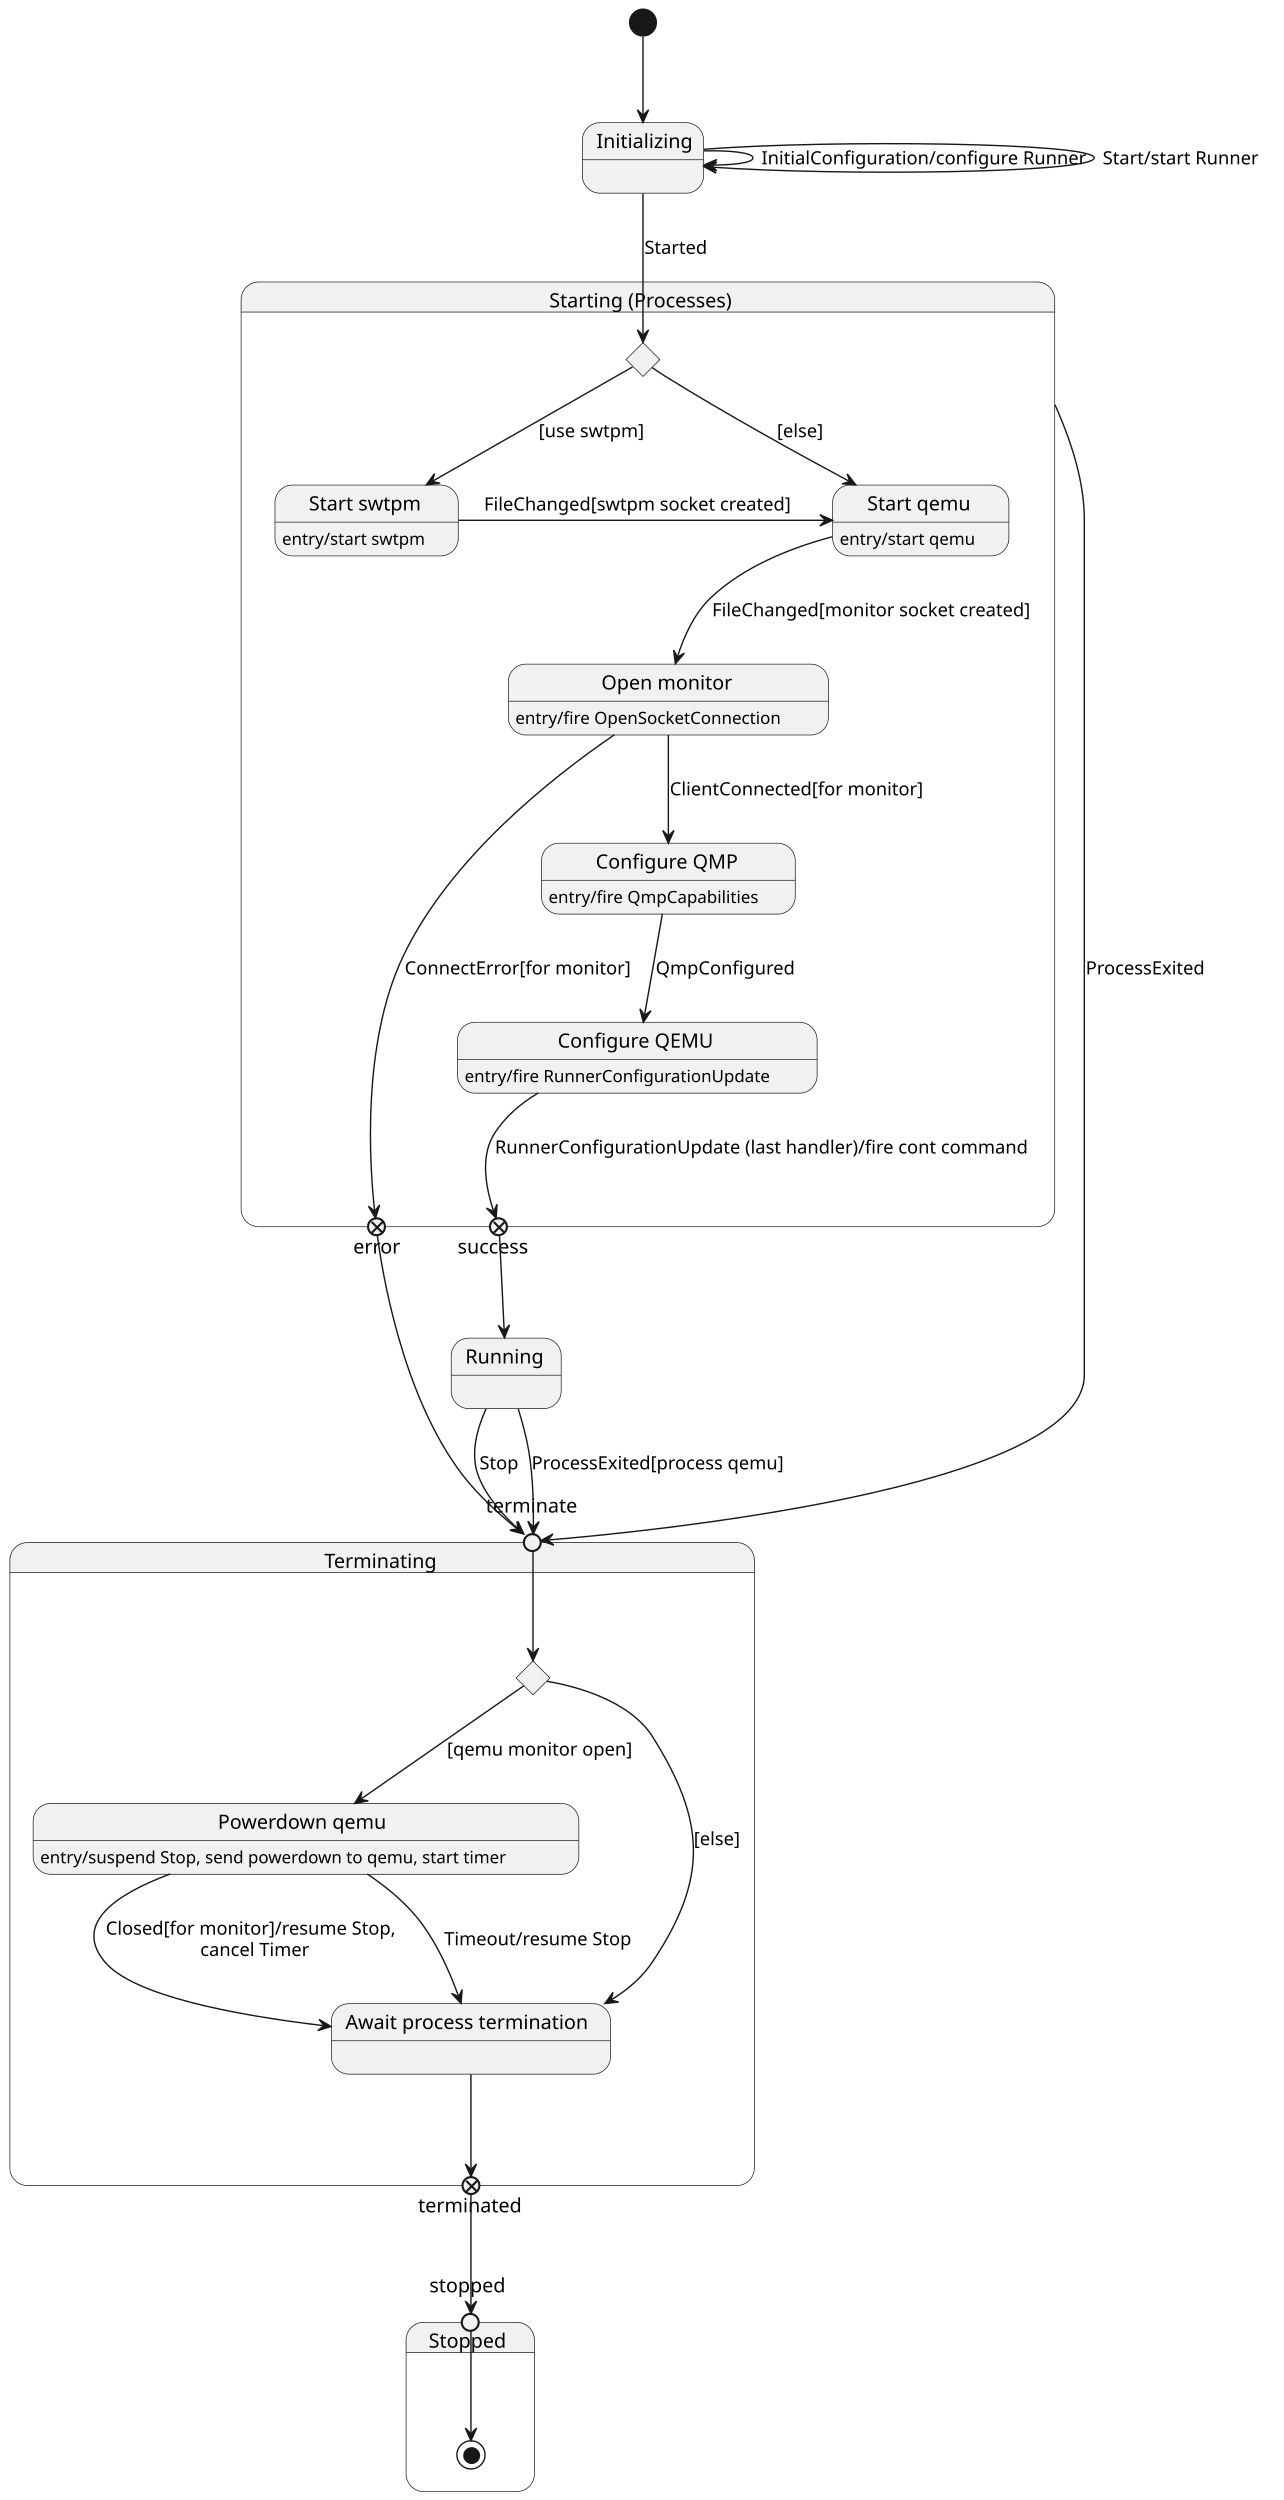
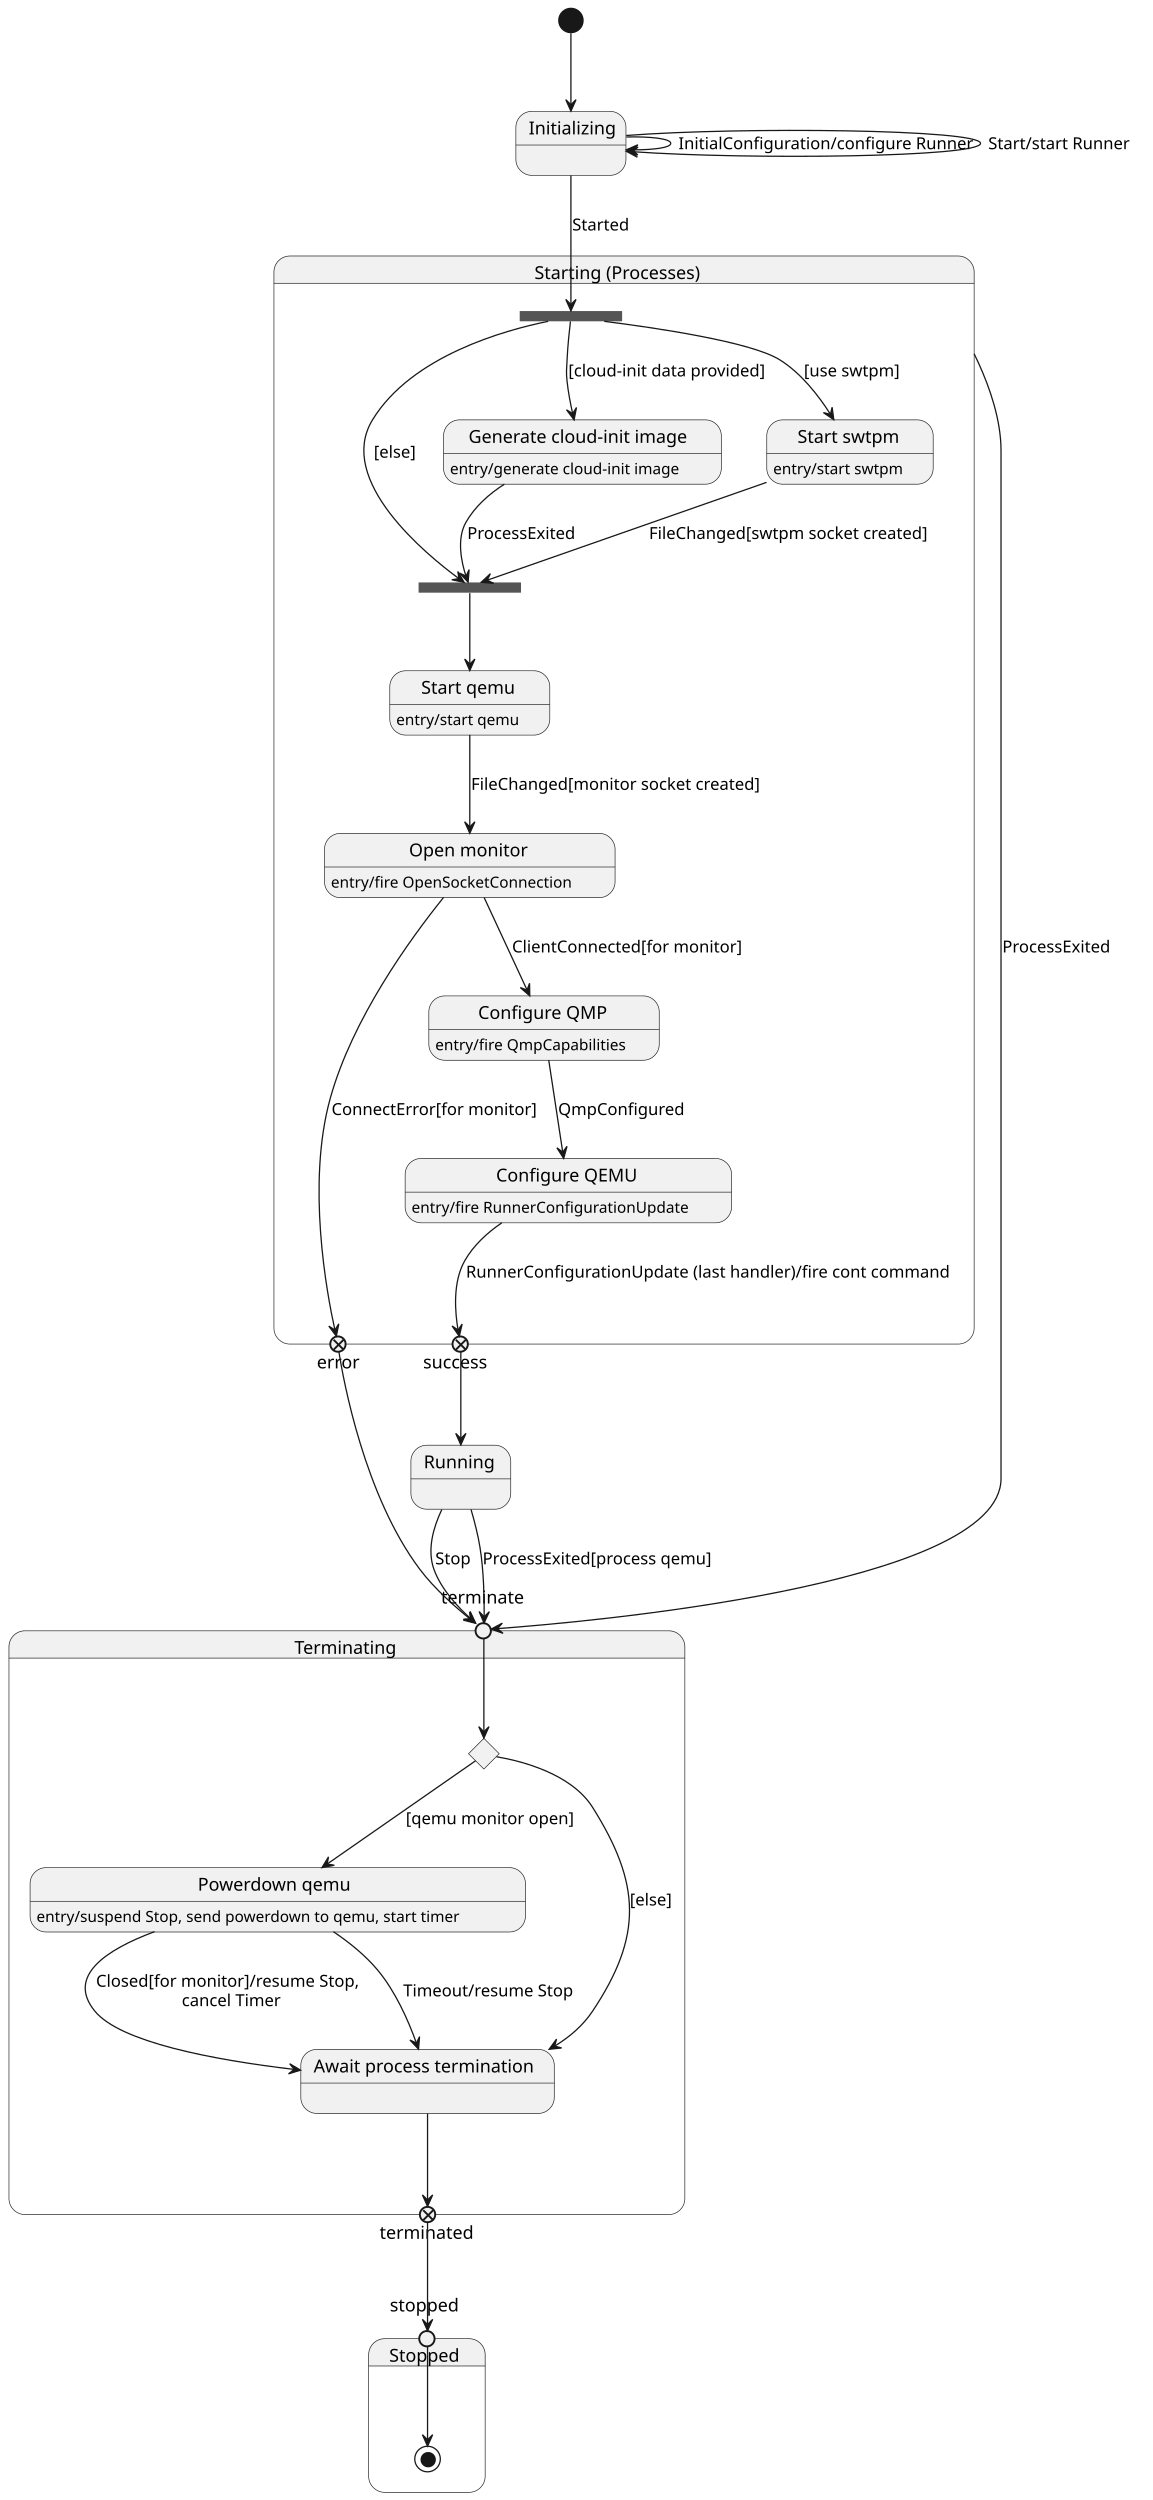
- <svg xmlns="http://www.w3.org/2000/svg" contentStyleType="text/css" height="1773px" preserveAspectRatio="none" style="width:910px;height:1773px;background:#FFFFFF;" version="1.1" viewBox="0 0 910 1773" width="910px" zoomAndPan="magnify">
+ <svg xmlns="http://www.w3.org/2000/svg" contentStyleType="text/css" height="1953px" preserveAspectRatio="none" style="width:900px;height:1953px;background:#FFFFFF;" version="1.1" viewBox="0 0 900 1953" width="900px" zoomAndPan="magnify">
  <defs />
  <g>
    <g id="cluster_StartingProcess">
-       <path d="M183.5,200 L735.5,200 A12.5,12.5 0 0 1 748,212.5 L748,221.297 L171,221.297 L171,212.5 A12.5,12.5 0 0 1 183.5,200 " fill="#F1F1F1" style="stroke:#F1F1F1;stroke-width:1.0;" />
-       <rect fill="none" height="670" rx="12.5" ry="12.5" style="stroke:#181818;stroke-width:0.5;" width="577" x="171" y="200" />
-       <line style="stroke:#181818;stroke-width:0.5;" x1="171" x2="748" y1="221.297" y2="221.297" />
-       <text fill="#000000" font-family="sans-serif" font-size="14" lengthAdjust="spacing" textLength="140" x="389.5" y="217.995">Starting (Processes)</text>
+       <path d="M226.5,200 L748.5,200 A12.5,12.5 0 0 1 761,212.5 L761,221.297 L214,221.297 L214,212.5 A12.5,12.5 0 0 1 226.5,200 " fill="#F1F1F1" style="stroke:#F1F1F1;stroke-width:1.0;" />
+       <rect fill="none" height="850" rx="12.5" ry="12.5" style="stroke:#181818;stroke-width:0.5;" width="547" x="214" y="200" />
+       <line style="stroke:#181818;stroke-width:0.5;" x1="214" x2="761" y1="221.297" y2="221.297" />
+       <text fill="#000000" font-family="sans-serif" font-size="14" lengthAdjust="spacing" textLength="140" x="417.5" y="217.995">Starting (Processes)</text>
    </g>
    <g id="cluster_Terminating">
-       <path d="M19.5,1094 L522.5,1094 A12.5,12.5 0 0 1 535,1106.5 L535,1115.297 L7,1115.297 L7,1106.5 A12.5,12.5 0 0 1 19.5,1094 " fill="#F1F1F1" style="stroke:#F1F1F1;stroke-width:1.0;" />
-       <rect fill="none" height="456" rx="12.5" ry="12.5" style="stroke:#181818;stroke-width:0.5;" width="528" x="7" y="1094" />
-       <line style="stroke:#181818;stroke-width:0.5;" x1="7" x2="535" y1="1115.297" y2="1115.297" />
-       <text fill="#000000" font-family="sans-serif" font-size="14" lengthAdjust="spacing" textLength="82" x="230" y="1111.995">Terminating</text>
+       <path d="M19.5,1274 L522.5,1274 A12.5,12.5 0 0 1 535,1286.5 L535,1295.297 L7,1295.297 L7,1286.5 A12.5,12.5 0 0 1 19.5,1274 " fill="#F1F1F1" style="stroke:#F1F1F1;stroke-width:1.0;" />
+       <rect fill="none" height="456" rx="12.5" ry="12.5" style="stroke:#181818;stroke-width:0.5;" width="528" x="7" y="1274" />
+       <line style="stroke:#181818;stroke-width:0.5;" x1="7" x2="535" y1="1295.297" y2="1295.297" />
+       <text fill="#000000" font-family="sans-serif" font-size="14" lengthAdjust="spacing" textLength="82" x="230" y="1291.995">Terminating</text>
    </g>
    <g id="cluster_Stopped">
-       <path d="M300.5,1647 L366.5,1647 A12.5,12.5 0 0 1 379,1659.5 L379,1668.297 L288,1668.297 L288,1659.5 A12.5,12.5 0 0 1 300.5,1647 " fill="#F1F1F1" style="stroke:#F1F1F1;stroke-width:1.0;" />
-       <rect fill="none" height="120" rx="12.5" ry="12.5" style="stroke:#181818;stroke-width:0.5;" width="91" x="288" y="1647" />
-       <line style="stroke:#181818;stroke-width:0.5;" x1="288" x2="379" y1="1668.297" y2="1668.297" />
-       <text fill="#000000" font-family="sans-serif" font-size="14" lengthAdjust="spacing" textLength="59" x="304" y="1664.995">Stopped</text>
-     </g>
-     <g id="elem_which">
-       <polygon fill="#F1F1F1" points="456,243,468,255,456,267,444,255,456,243" style="stroke:#181818;stroke-width:0.5;" />
+       <path d="M300.5,1827 L366.5,1827 A12.5,12.5 0 0 1 379,1839.5 L379,1848.297 L288,1848.297 L288,1839.5 A12.5,12.5 0 0 1 300.5,1827 " fill="#F1F1F1" style="stroke:#F1F1F1;stroke-width:1.0;" />
+       <rect fill="none" height="120" rx="12.5" ry="12.5" style="stroke:#181818;stroke-width:0.5;" width="91" x="288" y="1827" />
+       <line style="stroke:#181818;stroke-width:0.5;" x1="288" x2="379" y1="1848.297" y2="1848.297" />
+       <text fill="#000000" font-family="sans-serif" font-size="14" lengthAdjust="spacing" textLength="59" x="304" y="1844.995">Stopped</text>
+     </g>
+     <g id="StartingProcess.qemu">
+       <rect fill="#F1F1F1" height="50.266" rx="12.5" ry="12.5" style="stroke:#181818;stroke-width:0.5;" width="125" x="304.5" y="524" />
+       <line style="stroke:#181818;stroke-width:0.5;" x1="304.5" x2="429.5" y1="550.297" y2="550.297" />
+       <text fill="#000000" font-family="sans-serif" font-size="14" lengthAdjust="spacing" textLength="76" x="329" y="541.995">Start qemu</text>
+       <text fill="#000000" font-family="sans-serif" font-size="12" lengthAdjust="spacing" textLength="105" x="309.5" y="566.436">entry/start qemu</text>
+     </g>
+     <g id="StartingProcess.monitor">
+       <rect fill="#F1F1F1" height="50.266" rx="12.5" ry="12.5" style="stroke:#181818;stroke-width:0.5;" width="227" x="253.5" y="651" />
+       <line style="stroke:#181818;stroke-width:0.5;" x1="253.5" x2="480.5" y1="677.297" y2="677.297" />
+       <text fill="#000000" font-family="sans-serif" font-size="14" lengthAdjust="spacing" textLength="95" x="319.5" y="668.995">Open monitor</text>
+       <text fill="#000000" font-family="sans-serif" font-size="12" lengthAdjust="spacing" textLength="207" x="258.5" y="693.436">entry/fire OpenSocketConnection</text>
+     </g>
+     <g id="StartingProcess.waitForConfigured">
+       <rect fill="#F1F1F1" height="50.266" rx="12.5" ry="12.5" style="stroke:#181818;stroke-width:0.5;" width="180" x="335" y="778" />
+       <line style="stroke:#181818;stroke-width:0.5;" x1="335" x2="515" y1="804.297" y2="804.297" />
+       <text fill="#000000" font-family="sans-serif" font-size="14" lengthAdjust="spacing" textLength="103" x="373.5" y="795.995">Configure QMP</text>
+       <text fill="#000000" font-family="sans-serif" font-size="12" lengthAdjust="spacing" textLength="160" x="340" y="820.436">entry/fire QmpCapabilities</text>
+     </g>
+     <g id="StartingProcess.configure">
+       <rect fill="#F1F1F1" height="50.266" rx="12.5" ry="12.5" style="stroke:#181818;stroke-width:0.5;" width="255" x="316.5" y="905" />
+       <line style="stroke:#181818;stroke-width:0.5;" x1="316.5" x2="571.5" y1="931.297" y2="931.297" />
+       <text fill="#000000" font-family="sans-serif" font-size="14" lengthAdjust="spacing" textLength="113" x="387.5" y="922.995">Configure QEMU</text>
+       <text fill="#000000" font-family="sans-serif" font-size="12" lengthAdjust="spacing" textLength="235" x="321.5" y="947.436">entry/fire RunnerConfigurationUpdate</text>
+     </g>
+     <text fill="#000000" font-family="sans-serif" font-size="14" lengthAdjust="spacing" textLength="58" x="330.5" y="1068.995">success</text>
+     <ellipse cx="359.5" cy="1050" fill="#F1F1F1" rx="6" ry="6" style="stroke:#181818;stroke-width:1.5;" />
+     <line style="stroke:#181818;stroke-width:1.5;" x1="363.889" x2="356.111" y1="1054.389" y2="1046.611" />
+     <line style="stroke:#181818;stroke-width:1.5;" x1="363.889" x2="356.111" y1="1046.611" y2="1054.389" />
+     <text fill="#000000" font-family="sans-serif" font-size="14" lengthAdjust="spacing" textLength="33" x="247.5" y="1068.995">error</text>
+     <ellipse cx="264" cy="1050" fill="#F1F1F1" rx="6" ry="6" style="stroke:#181818;stroke-width:1.5;" />
+     <line style="stroke:#181818;stroke-width:1.5;" x1="268.389" x2="260.611" y1="1054.389" y2="1046.611" />
+     <line style="stroke:#181818;stroke-width:1.5;" x1="268.389" x2="260.611" y1="1046.611" y2="1054.389" />
+     <rect fill="#555555" height="8" style="stroke:none;stroke-width:1.0;" width="80" x="406" y="243" />
+     <rect fill="#555555" height="8" style="stroke:none;stroke-width:1.0;" width="80" x="327" y="455" />
+     <g id="StartingProcess.cloudInit">
+       <rect fill="#F1F1F1" height="50.266" rx="12.5" ry="12.5" style="stroke:#181818;stroke-width:0.5;" width="217" x="346.5" y="328" />
+       <line style="stroke:#181818;stroke-width:0.5;" x1="346.5" x2="563.5" y1="354.297" y2="354.297" />
+       <text fill="#000000" font-family="sans-serif" font-size="14" lengthAdjust="spacing" textLength="178" x="366" y="345.995">Generate cloud-init image</text>
+       <text fill="#000000" font-family="sans-serif" font-size="12" lengthAdjust="spacing" textLength="197" x="351.5" y="370.435">entry/generate cloud-init image</text>
    </g>
    <g id="StartingProcess.swtpm">
-       <rect fill="#F1F1F1" height="50.266" rx="12.5" ry="12.5" style="stroke:#181818;stroke-width:0.5;" width="130" x="195" y="344" />
-       <line style="stroke:#181818;stroke-width:0.5;" x1="195" x2="325" y1="370.297" y2="370.297" />
-       <text fill="#000000" font-family="sans-serif" font-size="14" lengthAdjust="spacing" textLength="82" x="219" y="361.995">Start swtpm</text>
-       <text fill="#000000" font-family="sans-serif" font-size="12" lengthAdjust="spacing" textLength="110" x="200" y="386.435">entry/start swtpm</text>
-     </g>
-     <g id="StartingProcess.qemu">
-       <rect fill="#F1F1F1" height="50.266" rx="12.5" ry="12.5" style="stroke:#181818;stroke-width:0.5;" width="125" x="590.5" y="344" />
-       <line style="stroke:#181818;stroke-width:0.5;" x1="590.5" x2="715.5" y1="370.297" y2="370.297" />
-       <text fill="#000000" font-family="sans-serif" font-size="14" lengthAdjust="spacing" textLength="76" x="615" y="361.995">Start qemu</text>
-       <text fill="#000000" font-family="sans-serif" font-size="12" lengthAdjust="spacing" textLength="105" x="595.5" y="386.435">entry/start qemu</text>
-     </g>
-     <g id="StartingProcess.monitor">
-       <rect fill="#F1F1F1" height="50.266" rx="12.5" ry="12.5" style="stroke:#181818;stroke-width:0.5;" width="227" x="360.5" y="471" />
-       <line style="stroke:#181818;stroke-width:0.5;" x1="360.5" x2="587.5" y1="497.297" y2="497.297" />
-       <text fill="#000000" font-family="sans-serif" font-size="14" lengthAdjust="spacing" textLength="95" x="426.5" y="488.995">Open monitor</text>
-       <text fill="#000000" font-family="sans-serif" font-size="12" lengthAdjust="spacing" textLength="207" x="365.5" y="513.436">entry/fire OpenSocketConnection</text>
-     </g>
-     <g id="StartingProcess.waitForConfigured">
-       <rect fill="#F1F1F1" height="50.266" rx="12.5" ry="12.5" style="stroke:#181818;stroke-width:0.5;" width="180" x="384" y="598" />
-       <line style="stroke:#181818;stroke-width:0.5;" x1="384" x2="564" y1="624.297" y2="624.297" />
-       <text fill="#000000" font-family="sans-serif" font-size="14" lengthAdjust="spacing" textLength="103" x="422.5" y="615.995">Configure QMP</text>
-       <text fill="#000000" font-family="sans-serif" font-size="12" lengthAdjust="spacing" textLength="160" x="389" y="640.436">entry/fire QmpCapabilities</text>
-     </g>
-     <g id="StartingProcess.configure">
-       <rect fill="#F1F1F1" height="50.266" rx="12.5" ry="12.5" style="stroke:#181818;stroke-width:0.5;" width="255" x="324.5" y="725" />
-       <line style="stroke:#181818;stroke-width:0.5;" x1="324.5" x2="579.5" y1="751.297" y2="751.297" />
-       <text fill="#000000" font-family="sans-serif" font-size="14" lengthAdjust="spacing" textLength="113" x="395.5" y="742.995">Configure QEMU</text>
-       <text fill="#000000" font-family="sans-serif" font-size="12" lengthAdjust="spacing" textLength="235" x="329.5" y="767.436">entry/fire RunnerConfigurationUpdate</text>
-     </g>
-     <text fill="#000000" font-family="sans-serif" font-size="14" lengthAdjust="spacing" textLength="58" x="324.5" y="888.995">success</text>
-     <ellipse cx="353.5" cy="870" fill="#F1F1F1" rx="6" ry="6" style="stroke:#181818;stroke-width:1.5;" />
-     <line style="stroke:#181818;stroke-width:1.5;" x1="357.889" x2="350.111" y1="874.389" y2="866.611" />
-     <line style="stroke:#181818;stroke-width:1.5;" x1="357.889" x2="350.111" y1="866.611" y2="874.389" />
-     <text fill="#000000" font-family="sans-serif" font-size="14" lengthAdjust="spacing" textLength="33" x="250.5" y="888.995">error</text>
-     <ellipse cx="267" cy="870" fill="#F1F1F1" rx="6" ry="6" style="stroke:#181818;stroke-width:1.5;" />
-     <line style="stroke:#181818;stroke-width:1.5;" x1="271.389" x2="263.611" y1="874.389" y2="866.611" />
-     <line style="stroke:#181818;stroke-width:1.5;" x1="271.389" x2="263.611" y1="866.611" y2="874.389" />
-     <text fill="#000000" font-family="sans-serif" font-size="14" lengthAdjust="spacing" textLength="66" x="344.5" y="1072.698">terminate</text>
-     <ellipse cx="377.5" cy="1094" fill="#F1F1F1" rx="6" ry="6" style="stroke:#181818;stroke-width:1.5;" />
+       <rect fill="#F1F1F1" height="50.266" rx="12.5" ry="12.5" style="stroke:#181818;stroke-width:0.5;" width="130" x="599" y="328" />
+       <line style="stroke:#181818;stroke-width:0.5;" x1="599" x2="729" y1="354.297" y2="354.297" />
+       <text fill="#000000" font-family="sans-serif" font-size="14" lengthAdjust="spacing" textLength="82" x="623" y="345.995">Start swtpm</text>
+       <text fill="#000000" font-family="sans-serif" font-size="12" lengthAdjust="spacing" textLength="110" x="604" y="370.435">entry/start swtpm</text>
+     </g>
+     <text fill="#000000" font-family="sans-serif" font-size="14" lengthAdjust="spacing" textLength="66" x="344.5" y="1252.698">terminate</text>
+     <ellipse cx="377.5" cy="1274" fill="#F1F1F1" rx="6" ry="6" style="stroke:#181818;stroke-width:1.5;" />
    <g id="elem_qemuRunning">
-       <polygon fill="#F1F1F1" points="378,1178,390,1190,378,1202,366,1190,378,1178" style="stroke:#181818;stroke-width:0.5;" />
-     </g>
-     <text fill="#000000" font-family="sans-serif" font-size="14" lengthAdjust="spacing" textLength="75" x="296.5" y="1568.995">terminated</text>
-     <ellipse cx="334" cy="1550" fill="#F1F1F1" rx="6" ry="6" style="stroke:#181818;stroke-width:1.5;" />
-     <line style="stroke:#181818;stroke-width:1.5;" x1="338.389" x2="330.611" y1="1554.389" y2="1546.611" />
-     <line style="stroke:#181818;stroke-width:1.5;" x1="338.389" x2="330.611" y1="1546.611" y2="1554.389" />
+       <polygon fill="#F1F1F1" points="378,1358,390,1370,378,1382,366,1370,378,1358" style="stroke:#181818;stroke-width:0.5;" />
+     </g>
+     <text fill="#000000" font-family="sans-serif" font-size="14" lengthAdjust="spacing" textLength="75" x="296.5" y="1748.995">terminated</text>
+     <ellipse cx="334" cy="1730" fill="#F1F1F1" rx="6" ry="6" style="stroke:#181818;stroke-width:1.5;" />
+     <line style="stroke:#181818;stroke-width:1.5;" x1="338.389" x2="330.611" y1="1734.389" y2="1726.611" />
+     <line style="stroke:#181818;stroke-width:1.5;" x1="338.389" x2="330.611" y1="1726.611" y2="1734.389" />
    <g id="Terminating.qemuPowerdown">
-       <rect fill="#F1F1F1" height="50.266" rx="12.5" ry="12.5" style="stroke:#181818;stroke-width:0.5;" width="387" x="23.5" y="1279" />
-       <line style="stroke:#181818;stroke-width:0.5;" x1="23.5" x2="410.5" y1="1305.297" y2="1305.297" />
-       <text fill="#000000" font-family="sans-serif" font-size="14" lengthAdjust="spacing" textLength="125" x="154.5" y="1296.995">Powerdown qemu</text>
-       <text fill="#000000" font-family="sans-serif" font-size="12" lengthAdjust="spacing" textLength="367" x="28.5" y="1321.436">entry/suspend Stop, send powerdown to qemu, start timer</text>
+       <rect fill="#F1F1F1" height="50.266" rx="12.5" ry="12.5" style="stroke:#181818;stroke-width:0.5;" width="387" x="23.5" y="1459" />
+       <line style="stroke:#181818;stroke-width:0.5;" x1="23.5" x2="410.5" y1="1485.297" y2="1485.297" />
+       <text fill="#000000" font-family="sans-serif" font-size="14" lengthAdjust="spacing" textLength="125" x="154.5" y="1476.995">Powerdown qemu</text>
+       <text fill="#000000" font-family="sans-serif" font-size="12" lengthAdjust="spacing" textLength="367" x="28.5" y="1501.436">entry/suspend Stop, send powerdown to qemu, start timer</text>
    </g>
    <g id="Terminating.terminateProcesses">
-       <rect fill="#F1F1F1" height="50" rx="12.5" ry="12.5" style="stroke:#181818;stroke-width:0.5;" width="198" x="235" y="1421" />
-       <line style="stroke:#181818;stroke-width:0.5;" x1="235" x2="433" y1="1447.297" y2="1447.297" />
-       <text fill="#000000" font-family="sans-serif" font-size="14" lengthAdjust="spacing" textLength="178" x="245" y="1438.995">Await process termination</text>
-     </g>
-     <text fill="#000000" font-family="sans-serif" font-size="14" lengthAdjust="spacing" textLength="58" x="304.5" y="1625.698">stopped</text>
-     <ellipse cx="333.5" cy="1647" fill="#F1F1F1" rx="6" ry="6" style="stroke:#181818;stroke-width:1.5;" />
-     <ellipse cx="334" cy="1741" fill="none" rx="10" ry="10" style="stroke:#181818;stroke-width:1.0;" />
-     <ellipse cx="334.5" cy="1741.5" fill="#181818" rx="6" ry="6" style="stroke:none;stroke-width:1.0;" />
-     <ellipse cx="456" cy="16" fill="#181818" rx="10" ry="10" style="stroke:none;stroke-width:1.0;" />
+       <rect fill="#F1F1F1" height="50" rx="12.5" ry="12.5" style="stroke:#181818;stroke-width:0.5;" width="198" x="235" y="1601" />
+       <line style="stroke:#181818;stroke-width:0.5;" x1="235" x2="433" y1="1627.297" y2="1627.297" />
+       <text fill="#000000" font-family="sans-serif" font-size="14" lengthAdjust="spacing" textLength="178" x="245" y="1618.995">Await process termination</text>
+     </g>
+     <text fill="#000000" font-family="sans-serif" font-size="14" lengthAdjust="spacing" textLength="58" x="304.5" y="1805.698">stopped</text>
+     <ellipse cx="333.5" cy="1827" fill="#F1F1F1" rx="6" ry="6" style="stroke:#181818;stroke-width:1.5;" />
+     <ellipse cx="334" cy="1921" fill="none" rx="10" ry="10" style="stroke:#181818;stroke-width:1.0;" />
+     <ellipse cx="334.5" cy="1921.5" fill="#181818" rx="6" ry="6" style="stroke:none;stroke-width:1.0;" />
+     <ellipse cx="446" cy="16" fill="#181818" rx="10" ry="10" style="stroke:none;stroke-width:1.0;" />
    <g id="Initializing">
-       <rect fill="#F1F1F1" height="50" rx="12.5" ry="12.5" style="stroke:#181818;stroke-width:0.5;" width="86" x="413" y="87" />
-       <line style="stroke:#181818;stroke-width:0.5;" x1="413" x2="499" y1="113.297" y2="113.297" />
-       <text fill="#000000" font-family="sans-serif" font-size="14" lengthAdjust="spacing" textLength="66" x="423" y="104.995">Initializing</text>
+       <rect fill="#F1F1F1" height="50" rx="12.5" ry="12.5" style="stroke:#181818;stroke-width:0.5;" width="86" x="403" y="87" />
+       <line style="stroke:#181818;stroke-width:0.5;" x1="403" x2="489" y1="113.297" y2="113.297" />
+       <text fill="#000000" font-family="sans-serif" font-size="14" lengthAdjust="spacing" textLength="66" x="413" y="104.995">Initializing</text>
    </g>
    <g id="Running">
-       <rect fill="#F1F1F1" height="50" rx="12.5" ry="12.5" style="stroke:#181818;stroke-width:0.5;" width="78" x="320" y="949" />
-       <line style="stroke:#181818;stroke-width:0.5;" x1="320" x2="398" y1="975.297" y2="975.297" />
-       <text fill="#000000" font-family="sans-serif" font-size="14" lengthAdjust="spacing" textLength="58" x="330" y="966.995">Running</text>
+       <rect fill="#F1F1F1" height="50" rx="12.5" ry="12.5" style="stroke:#181818;stroke-width:0.5;" width="78" x="321" y="1129" />
+       <line style="stroke:#181818;stroke-width:0.5;" x1="321" x2="399" y1="1155.297" y2="1155.297" />
+       <text fill="#000000" font-family="sans-serif" font-size="14" lengthAdjust="spacing" textLength="58" x="331" y="1146.995">Running</text>
    </g>
    <g id="link_*start*_Initializing">
-       <path d="M456,26.01 C456,38.7 456,62.41 456,81.57 " fill="none" id="*start*-to-Initializing" style="stroke:#181818;stroke-width:1.0;" />
-       <polygon fill="#181818" points="456,86.84,460,77.84,456,81.84,452,77.84,456,86.84" style="stroke:#181818;stroke-width:1.0;" />
+       <path d="M446,26.01 C446,38.7 446,62.41 446,81.57 " fill="none" id="*start*-to-Initializing" style="stroke:#181818;stroke-width:1.0;" />
+       <polygon fill="#181818" points="446,86.84,450,77.84,446,81.84,442,77.84,446,86.84" style="stroke:#181818;stroke-width:1.0;" />
    </g>
    <g id="link_Initializing_Initializing">
-       <path d="M499.31,107 C518,106.59 534,108.26 534,112 C534,115.39 520.86,117.08 504.49,117.06 " fill="none" id="Initializing-to-Initializing" style="stroke:#181818;stroke-width:1.0;" />
-       <polygon fill="#181818" points="499.31,117,508.264,121.103,504.31,117.057,508.355,113.103,499.31,117" style="stroke:#181818;stroke-width:1.0;" />
-       <text fill="#000000" font-family="sans-serif" font-size="13" lengthAdjust="spacing" textLength="230" x="540" y="116.567">InitialConfiguration/configure Runner</text>
+       <path d="M489.31,107 C508,106.59 524,108.26 524,112 C524,115.39 510.86,117.08 494.49,117.06 " fill="none" id="Initializing-to-Initializing" style="stroke:#181818;stroke-width:1.0;" />
+       <polygon fill="#181818" points="489.31,117,498.264,121.103,494.31,117.057,498.355,113.103,489.31,117" style="stroke:#181818;stroke-width:1.0;" />
+       <text fill="#000000" font-family="sans-serif" font-size="13" lengthAdjust="spacing" textLength="230" x="530" y="116.567">InitialConfiguration/configure Runner</text>
    </g>
    <g id="link_Initializing_Initializing">
-       <path d="M499.19,105.85 C589.17,98.97 776,101.02 776,112 C776,122.78 596.04,124.95 504.3,118.52 " fill="none" id="Initializing-to-Initializing-1" style="stroke:#181818;stroke-width:1.0;" />
-       <polygon fill="#181818" points="499.19,118.15,507.868,122.808,504.176,118.522,508.462,114.83,499.19,118.15" style="stroke:#181818;stroke-width:1.0;" />
-       <text fill="#000000" font-family="sans-serif" font-size="13" lengthAdjust="spacing" textLength="115" x="782" y="116.567">Start/start Runner</text>
-     </g>
-     <g id="link_which_swtpm">
-       <path d="M448.56,260.25 C425.66,273.34 354.93,313.75 306.91,341.19 " fill="none" id="which-to-swtpm" style="stroke:#181818;stroke-width:1.0;" />
-       <polygon fill="#181818" points="302.34,343.81,312.137,342.797,306.676,341.32,308.153,335.859,302.34,343.81" style="stroke:#181818;stroke-width:1.0;" />
-       <text fill="#000000" font-family="sans-serif" font-size="13" lengthAdjust="spacing" textLength="79" x="382" y="310.067">[use swtpm]</text>
-     </g>
-     <g id="link_which_qemu">
-       <path d="M462.45,260.64 C465.33,262.65 468.79,265.01 472,267 C515.01,293.7 565.41,321.56 602.09,341.24 " fill="none" id="which-to-qemu" style="stroke:#181818;stroke-width:1.0;" />
-       <polygon fill="#181818" points="606.94,343.84,600.885,336.072,602.529,341.485,597.117,343.129,606.94,343.84" style="stroke:#181818;stroke-width:1.0;" />
-       <text fill="#000000" font-family="sans-serif" font-size="13" lengthAdjust="spacing" textLength="36" x="551" y="310.067">[else]</text>
-     </g>
-     <g id="link_swtpm_qemu">
-       <path d="M325.34,369 C397.27,369 512.38,369 585.26,369 " fill="none" id="swtpm-to-qemu" style="stroke:#181818;stroke-width:1.0;" />
-       <polygon fill="#181818" points="590.43,369,581.43,365,585.43,369,581.43,373,590.43,369" style="stroke:#181818;stroke-width:1.0;" />
-       <text fill="#000000" font-family="sans-serif" font-size="13" lengthAdjust="spacing" textLength="229" x="343.25" y="362.067">FileChanged[swtpm socket created]</text>
+       <path d="M489.19,105.85 C579.17,98.97 766,101.02 766,112 C766,122.78 586.04,124.95 494.3,118.52 " fill="none" id="Initializing-to-Initializing-1" style="stroke:#181818;stroke-width:1.0;" />
+       <polygon fill="#181818" points="489.19,118.15,497.868,122.808,494.176,118.522,498.462,114.83,489.19,118.15" style="stroke:#181818;stroke-width:1.0;" />
+       <text fill="#000000" font-family="sans-serif" font-size="13" lengthAdjust="spacing" textLength="115" x="772" y="116.567">Start/start Runner</text>
+     </g>
+     <g id="link_prepFork_cloudInit">
+       <path d="M445.63,251.09 C444.94,256.92 443.5,269.97 443,281 C442.66,288.55 442.18,290.49 443,298 C443.9,306.22 445.56,315.02 447.35,323.08 " fill="none" id="prepFork-to-cloudInit" style="stroke:#181818;stroke-width:1.0;" />
+       <polygon fill="#181818" points="448.48,328,450.346,318.329,447.351,323.129,442.552,320.135,448.48,328" style="stroke:#181818;stroke-width:1.0;" />
+       <text fill="#000000" font-family="sans-serif" font-size="13" lengthAdjust="spacing" textLength="160" x="444" y="294.067">[cloud-init data provided]</text>
+     </g>
+     <g id="link_swtpm_prepJoin">
+       <path d="M598.82,376.82 C527.86,401.67 419.37,439.66 381.02,453.09 " fill="none" id="swtpm-to-prepJoin" style="stroke:#181818;stroke-width:1.0;" />
+       <polygon fill="#181818" points="375.89,454.89,385.704,455.715,380.613,453.249,383.079,448.158,375.89,454.89" style="stroke:#181818;stroke-width:1.0;" />
+       <text fill="#000000" font-family="sans-serif" font-size="13" lengthAdjust="spacing" textLength="229" x="507" y="421.067">FileChanged[swtpm socket created]</text>
+     </g>
+     <g id="link_prepFork_swtpm">
+       <path d="M472.07,251.04 C512.1,256.07 586.43,266.99 609,281 C625.57,291.29 639.07,308.47 648.55,323.35 " fill="none" id="prepFork-to-swtpm" style="stroke:#181818;stroke-width:1.0;" />
+       <polygon fill="#181818" points="651.37,327.89,650.045,318.131,648.743,323.636,643.238,322.334,651.37,327.89" style="stroke:#181818;stroke-width:1.0;" />
+       <text fill="#000000" font-family="sans-serif" font-size="13" lengthAdjust="spacing" textLength="79" x="628" y="294.067">[use swtpm]</text>
+     </g>
+     <g id="link_cloudInit_prepJoin">
+       <path d="M394.01,378.25 C382.02,385.92 371,395.71 364,408 C356.52,421.13 360.58,439.48 363.96,449.91 " fill="none" id="cloudInit-to-prepJoin" style="stroke:#181818;stroke-width:1.0;" />
+       <polygon fill="#181818" points="365.69,454.8,366.479,444.983,364.032,450.083,358.932,447.636,365.69,454.8" style="stroke:#181818;stroke-width:1.0;" />
+       <text fill="#000000" font-family="sans-serif" font-size="13" lengthAdjust="spacing" textLength="89" x="365" y="421.067">ProcessExited</text>
+     </g>
+     <g id="link_prepFork_prepJoin">
+       <path d="M428.25,251.03 C394.44,257.86 321.49,277.96 291,328 C262.19,375.29 333.09,433.32 358.42,451.95 " fill="none" id="prepFork-to-prepJoin" style="stroke:#181818;stroke-width:1.0;" />
+       <polygon fill="#181818" points="362.58,454.95,357.638,446.431,358.531,452.017,352.945,452.91,362.58,454.95" style="stroke:#181818;stroke-width:1.0;" />
+       <text fill="#000000" font-family="sans-serif" font-size="13" lengthAdjust="spacing" textLength="36" x="292" y="357.567">[else]</text>
+     </g>
+     <g id="link_prepJoin_qemu">
+       <path d="M367,463.34 C367,472.37 367,497.97 367,518.68 " fill="none" id="prepJoin-to-qemu" style="stroke:#181818;stroke-width:1.0;" />
+       <polygon fill="#181818" points="367,523.82,371,514.82,367,518.82,363,514.82,367,523.82" style="stroke:#181818;stroke-width:1.0;" />
    </g>
    <g id="link_qemu_monitor">
-       <path d="M590.32,380.67 C561.04,388.43 527.55,401.65 504,424 C492.33,435.08 485.01,451.41 480.52,465.62 " fill="none" id="qemu-to-monitor" style="stroke:#181818;stroke-width:1.0;" />
-       <polygon fill="#181818" points="478.99,470.74,485.391,463.255,480.416,465.948,477.724,460.973,478.99,470.74" style="stroke:#181818;stroke-width:1.0;" />
-       <text fill="#000000" font-family="sans-serif" font-size="13" lengthAdjust="spacing" textLength="237" x="505" y="437.067">FileChanged[monitor socket created]</text>
+       <path d="M367,574.1 C367,594.59 367,624.08 367,645.88 " fill="none" id="qemu-to-monitor" style="stroke:#181818;stroke-width:1.0;" />
+       <polygon fill="#181818" points="367,650.97,371,641.97,367,645.97,363,641.97,367,650.97" style="stroke:#181818;stroke-width:1.0;" />
+       <text fill="#000000" font-family="sans-serif" font-size="13" lengthAdjust="spacing" textLength="237" x="368" y="617.067">FileChanged[monitor socket created]</text>
    </g>
    <g id="link_monitor_waitForConfigured">
-       <path d="M474,521.1 C474,541.59 474,571.08 474,592.88 " fill="none" id="monitor-to-waitForConfigured" style="stroke:#181818;stroke-width:1.0;" />
-       <polygon fill="#181818" points="474,597.97,478,588.97,474,592.97,470,588.97,474,597.97" style="stroke:#181818;stroke-width:1.0;" />
-       <text fill="#000000" font-family="sans-serif" font-size="13" lengthAdjust="spacing" textLength="186" x="475" y="564.067">ClientConnected[for monitor]</text>
+       <path d="M378.18,701.1 C387.77,721.77 401.6,751.57 411.75,773.43 " fill="none" id="monitor-to-waitForConfigured" style="stroke:#181818;stroke-width:1.0;" />
+       <polygon fill="#181818" points="413.85,777.97,413.693,768.122,411.747,773.434,406.435,771.488,413.85,777.97" style="stroke:#181818;stroke-width:1.0;" />
+       <text fill="#000000" font-family="sans-serif" font-size="13" lengthAdjust="spacing" textLength="186" x="400" y="744.067">ClientConnected[for monitor]</text>
    </g>
    <g id="link_monitor_error">
-       <path d="M435.84,521.02 C391.2,551.48 319.18,608.49 286,678 C255.85,741.15 262.38,829.22 265.7,858.83 " fill="none" id="monitor-to-error" style="stroke:#181818;stroke-width:1.0;" />
-       <polygon fill="#181818" points="266.31,863.95,269.229,854.544,265.725,858.984,261.284,855.48,266.31,863.95" style="stroke:#181818;stroke-width:1.0;" />
-       <text fill="#000000" font-family="sans-serif" font-size="13" lengthAdjust="spacing" textLength="165" x="287" y="691.067">ConnectError[for monitor]</text>
+       <path d="M346.56,701.04 C320.07,733.93 275.23,795.97 258,858 C239.43,924.83 255.19,1009.89 261.6,1038.83 " fill="none" id="monitor-to-error" style="stroke:#181818;stroke-width:1.0;" />
+       <polygon fill="#181818" points="262.74,1043.85,264.666,1034.191,261.642,1038.972,256.861,1035.948,262.74,1043.85" style="stroke:#181818;stroke-width:1.0;" />
+       <text fill="#000000" font-family="sans-serif" font-size="13" lengthAdjust="spacing" textLength="165" x="259" y="871.067">ConnectError[for monitor]</text>
    </g>
    <g id="link_waitForConfigured_configure">
-       <path d="M469.76,648.1 C466.15,668.59 460.96,698.08 457.12,719.88 " fill="none" id="waitForConfigured-to-configure" style="stroke:#181818;stroke-width:1.0;" />
-       <polygon fill="#181818" points="456.23,724.97,461.713,716.788,457.087,720.044,453.831,715.418,456.23,724.97" style="stroke:#181818;stroke-width:1.0;" />
-       <text fill="#000000" font-family="sans-serif" font-size="13" lengthAdjust="spacing" textLength="100" x="465" y="691.067">QmpConfigured</text>
+       <path d="M428.66,828.1 C431.78,848.59 436.26,878.08 439.57,899.88 " fill="none" id="waitForConfigured-to-configure" style="stroke:#181818;stroke-width:1.0;" />
+       <polygon fill="#181818" points="440.35,904.97,442.968,895.476,439.607,900.025,435.057,896.664,440.35,904.97" style="stroke:#181818;stroke-width:1.0;" />
+       <text fill="#000000" font-family="sans-serif" font-size="13" lengthAdjust="spacing" textLength="100" x="436" y="871.067">QmpConfigured</text>
    </g>
    <g id="link_configure_success">
-       <path d="M381.72,775.12 C369.08,782.69 357.54,792.47 350,805 C339.95,821.69 345.51,845.47 350.03,858.85 " fill="none" id="configure-to-success" style="stroke:#181818;stroke-width:1.0;" />
-       <polygon fill="#181818" points="351.86,863.89,352.534,854.064,350.147,859.193,345.018,856.806,351.86,863.89" style="stroke:#181818;stroke-width:1.0;" />
-       <text fill="#000000" font-family="sans-serif" font-size="13" lengthAdjust="spacing" textLength="391" x="351" y="818.067">RunnerConfigurationUpdate (last handler)/fire cont command</text>
-     </g>
-     <g id="link_Initializing_which">
-       <path d="M456,137.24 C456,165.93 456,212.94 456,237.65 " fill="none" id="Initializing-to-which" style="stroke:#181818;stroke-width:1.0;" />
-       <polygon fill="#181818" points="456,242.85,460,233.85,456,237.85,452,233.85,456,242.85" style="stroke:#181818;stroke-width:1.0;" />
-       <text fill="#000000" font-family="sans-serif" font-size="13" lengthAdjust="spacing" textLength="48" x="457" y="180.067">Started</text>
+       <path d="M392.07,955.21 C380.59,963.06 369.82,972.94 363,985 C353.42,1001.94 355.53,1025.63 357.83,1038.92 " fill="none" id="configure-to-success" style="stroke:#181818;stroke-width:1.0;" />
+       <polygon fill="#181818" points="358.8,1043.93,361.033,1034.338,357.858,1039.02,353.176,1035.845,358.8,1043.93" style="stroke:#181818;stroke-width:1.0;" />
+       <text fill="#000000" font-family="sans-serif" font-size="13" lengthAdjust="spacing" textLength="391" x="364" y="998.067">RunnerConfigurationUpdate (last handler)/fire cont command</text>
+     </g>
+     <g id="link_Initializing_prepFork">
+       <path d="M446,137.09 C446,167.48 446,218.16 446,237.84 " fill="none" id="Initializing-to-prepFork" style="stroke:#181818;stroke-width:1.0;" />
+       <polygon fill="#181818" points="446,242.89,450,233.89,446,237.89,442,233.89,446,242.89" style="stroke:#181818;stroke-width:1.0;" />
+       <text fill="#000000" font-family="sans-serif" font-size="13" lengthAdjust="spacing" textLength="48" x="447" y="180.067">Started</text>
    </g>
    <g id="link_success_Running">
-       <path d="M354.25,876.2 C354.85,888.43 356.39,919.77 357.55,943.51 " fill="none" id="success-to-Running" style="stroke:#181818;stroke-width:1.0;" />
-       <polygon fill="#181818" points="357.81,948.75,361.367,939.566,357.567,943.756,353.377,939.955,357.81,948.75" style="stroke:#181818;stroke-width:1.0;" />
+       <path d="M360,1056.2 C360,1068.43 360,1099.77 360,1123.51 " fill="none" id="success-to-Running" style="stroke:#181818;stroke-width:1.0;" />
+       <polygon fill="#181818" points="360,1128.75,364,1119.75,360,1123.75,356,1119.75,360,1128.75" style="stroke:#181818;stroke-width:1.0;" />
    </g>
    <g id="link_terminate_qemuRunning">
-       <path d="M378,1100.05 C378,1113.55 378,1150.91 378,1172.67 " fill="none" id="terminate-to-qemuRunning" style="stroke:#181818;stroke-width:1.0;" />
-       <polygon fill="#181818" points="378,1177.85,382,1168.85,378,1172.85,374,1168.85,378,1177.85" style="stroke:#181818;stroke-width:1.0;" />
+       <path d="M378,1280.05 C378,1293.55 378,1330.91 378,1352.67 " fill="none" id="terminate-to-qemuRunning" style="stroke:#181818;stroke-width:1.0;" />
+       <polygon fill="#181818" points="378,1357.85,382,1348.85,378,1352.85,374,1348.85,378,1357.85" style="stroke:#181818;stroke-width:1.0;" />
    </g>
    <g id="link_qemuRunning_qemuPowerdown">
-       <path d="M371.49,1195.53 C352.3,1208.88 294.88,1248.82 255.72,1276.07 " fill="none" id="qemuRunning-to-qemuPowerdown" style="stroke:#181818;stroke-width:1.0;" />
-       <polygon fill="#181818" points="251.51,1278.99,261.185,1277.149,255.619,1276.141,256.627,1270.575,251.51,1278.99" style="stroke:#181818;stroke-width:1.0;" />
-       <text fill="#000000" font-family="sans-serif" font-size="13" lengthAdjust="spacing" textLength="137" x="317" y="1245.067">[qemu monitor open]</text>
+       <path d="M371.49,1375.53 C352.3,1388.88 294.88,1428.82 255.72,1456.07 " fill="none" id="qemuRunning-to-qemuPowerdown" style="stroke:#181818;stroke-width:1.0;" />
+       <polygon fill="#181818" points="251.51,1458.99,261.185,1457.149,255.619,1456.141,256.627,1450.575,251.51,1458.99" style="stroke:#181818;stroke-width:1.0;" />
+       <text fill="#000000" font-family="sans-serif" font-size="13" lengthAdjust="spacing" textLength="137" x="317" y="1425.067">[qemu monitor open]</text>
    </g>
    <g id="link_qemuRunning_terminateProcesses">
-       <path d="M387.85,1192.36 C406.41,1195.52 446.19,1205.22 463,1232 C500.58,1291.85 502.15,1332.17 463,1391 C455.45,1402.34 445.02,1411.3 433.32,1418.39 " fill="none" id="qemuRunning-to-terminateProcesses" style="stroke:#181818;stroke-width:1.0;" />
-       <polygon fill="#181818" points="428.96,1420.91,438.754,1419.873,433.29,1418.409,434.753,1412.945,428.96,1420.91" style="stroke:#181818;stroke-width:1.0;" />
-       <text fill="#000000" font-family="sans-serif" font-size="13" lengthAdjust="spacing" textLength="36" x="492" y="1308.567">[else]</text>
+       <path d="M387.85,1372.36 C406.41,1375.52 446.19,1385.22 463,1412 C500.58,1471.85 502.15,1512.17 463,1571 C455.45,1582.34 445.02,1591.3 433.32,1598.39 " fill="none" id="qemuRunning-to-terminateProcesses" style="stroke:#181818;stroke-width:1.0;" />
+       <polygon fill="#181818" points="428.96,1600.91,438.754,1599.873,433.29,1598.409,434.753,1592.945,428.96,1600.91" style="stroke:#181818;stroke-width:1.0;" />
+       <text fill="#000000" font-family="sans-serif" font-size="13" lengthAdjust="spacing" textLength="36" x="492" y="1488.567">[else]</text>
    </g>
    <g id="link_qemuPowerdown_terminateProcesses">
-       <path d="M120.71,1329.02 C82.36,1343.28 51.97,1363.92 74,1391 C93.81,1415.35 166.11,1429.07 229.45,1436.59 " fill="none" id="qemuPowerdown-to-terminateProcesses" style="stroke:#181818;stroke-width:1.0;" />
-       <polygon fill="#181818" points="234.77,1437.2,226.3,1432.174,229.804,1436.615,225.364,1440.12,234.77,1437.2" style="stroke:#181818;stroke-width:1.0;" />
-       <text fill="#000000" font-family="sans-serif" font-size="13" lengthAdjust="spacing" textLength="215" x="75" y="1372.067">Closed[for monitor]/resume Stop,</text>
-       <text fill="#000000" font-family="sans-serif" font-size="13" lengthAdjust="spacing" textLength="81" x="142" y="1387.2">cancel Timer</text>
+       <path d="M120.71,1509.02 C82.36,1523.28 51.97,1543.92 74,1571 C93.81,1595.35 166.11,1609.07 229.45,1616.59 " fill="none" id="qemuPowerdown-to-terminateProcesses" style="stroke:#181818;stroke-width:1.0;" />
+       <polygon fill="#181818" points="234.77,1617.2,226.3,1612.174,229.804,1616.615,225.364,1620.12,234.77,1617.2" style="stroke:#181818;stroke-width:1.0;" />
+       <text fill="#000000" font-family="sans-serif" font-size="13" lengthAdjust="spacing" textLength="215" x="75" y="1552.067">Closed[for monitor]/resume Stop,</text>
+       <text fill="#000000" font-family="sans-serif" font-size="13" lengthAdjust="spacing" textLength="81" x="142" y="1567.2">cancel Timer</text>
    </g>
    <g id="link_qemuPowerdown_terminateProcesses">
-       <path d="M260.47,1329.04 C272.76,1337.34 285.4,1347.49 295,1359 C308.92,1375.68 318.88,1398.14 325.25,1415.93 " fill="none" id="qemuPowerdown-to-terminateProcesses-1" style="stroke:#181818;stroke-width:1.0;" />
-       <polygon fill="#181818" points="326.95,1420.81,327.765,1410.995,325.305,1416.089,320.211,1413.628,326.95,1420.81" style="stroke:#181818;stroke-width:1.0;" />
-       <text fill="#000000" font-family="sans-serif" font-size="13" lengthAdjust="spacing" textLength="139" x="315" y="1379.567">Timeout/resume Stop</text>
+       <path d="M260.47,1509.04 C272.76,1517.34 285.4,1527.49 295,1539 C308.92,1555.68 318.88,1578.14 325.25,1595.93 " fill="none" id="qemuPowerdown-to-terminateProcesses-1" style="stroke:#181818;stroke-width:1.0;" />
+       <polygon fill="#181818" points="326.95,1600.81,327.765,1590.995,325.305,1596.089,320.211,1593.628,326.95,1600.81" style="stroke:#181818;stroke-width:1.0;" />
+       <text fill="#000000" font-family="sans-serif" font-size="13" lengthAdjust="spacing" textLength="139" x="315" y="1559.567">Timeout/resume Stop</text>
    </g>
    <g id="link_terminateProcesses_terminated">
-       <path d="M334,1471.17 C334,1492.58 334,1522.8 334,1538.54 " fill="none" id="terminateProcesses-to-terminated" style="stroke:#181818;stroke-width:1.0;" />
-       <polygon fill="#181818" points="334,1543.65,338,1534.65,334,1538.65,330,1534.65,334,1543.65" style="stroke:#181818;stroke-width:1.0;" />
+       <path d="M334,1651.17 C334,1672.58 334,1702.8 334,1718.54 " fill="none" id="terminateProcesses-to-terminated" style="stroke:#181818;stroke-width:1.0;" />
+       <polygon fill="#181818" points="334,1723.65,338,1714.65,334,1718.65,330,1714.65,334,1723.65" style="stroke:#181818;stroke-width:1.0;" />
    </g>
    <g id="link_Running_terminate">
-       <path d="M344.68,999.26 C338.36,1013.11 333.48,1030.7 339,1046 C344.67,1061.71 358.12,1075.88 367.64,1084.46 " fill="none" id="Running-to-terminate" style="stroke:#181818;stroke-width:1.0;" />
-       <polygon fill="#181818" points="371.44,1087.78,367.282,1078.852,367.67,1084.496,362.026,1084.884,371.44,1087.78" style="stroke:#181818;stroke-width:1.0;" />
-       <text fill="#000000" font-family="sans-serif" font-size="13" lengthAdjust="spacing" textLength="30" x="340" y="1042.067">Stop</text>
+       <path d="M345.16,1179.22 C338.58,1193.05 333.46,1210.64 339,1226 C344.67,1241.71 358.12,1255.88 367.64,1264.46 " fill="none" id="Running-to-terminate" style="stroke:#181818;stroke-width:1.0;" />
+       <polygon fill="#181818" points="371.44,1267.78,367.282,1258.852,367.67,1264.496,362.026,1264.884,371.44,1267.78" style="stroke:#181818;stroke-width:1.0;" />
+       <text fill="#000000" font-family="sans-serif" font-size="13" lengthAdjust="spacing" textLength="30" x="340" y="1222.067">Stop</text>
    </g>
    <g id="link_Running_terminate">
-       <path d="M367.52,999.17 C370.4,1008.39 373.32,1019.07 375,1029 C378.18,1047.83 378.45,1070.19 378.27,1082.88 " fill="none" id="Running-to-terminate-1" style="stroke:#181818;stroke-width:1.0;" />
-       <polygon fill="#181818" points="378.17,1087.98,382.349,1079.062,378.27,1082.981,374.351,1078.902,378.17,1087.98" style="stroke:#181818;stroke-width:1.0;" />
-       <text fill="#000000" font-family="sans-serif" font-size="13" lengthAdjust="spacing" textLength="190" x="377" y="1042.067">ProcessExited[process qemu]</text>
+       <path d="M367.97,1179.21 C370.68,1188.43 373.41,1199.1 375,1209 C378.02,1227.86 378.34,1250.21 378.22,1262.89 " fill="none" id="Running-to-terminate-1" style="stroke:#181818;stroke-width:1.0;" />
+       <polygon fill="#181818" points="378.14,1267.98,382.268,1259.038,378.211,1262.98,374.269,1258.924,378.14,1267.98" style="stroke:#181818;stroke-width:1.0;" />
+       <text fill="#000000" font-family="sans-serif" font-size="13" lengthAdjust="spacing" textLength="190" x="377" y="1222.067">ProcessExited[process qemu]</text>
    </g>
    <g id="link_error_terminate">
-       <path d="M267.61,876.13 C270.48,898.51 284.43,988.99 328,1046 C339.62,1061.21 356.35,1075.84 367.2,1084.63 " fill="none" id="error-to-terminate" style="stroke:#181818;stroke-width:1.0;" />
-       <polygon fill="#181818" points="371.18,1087.81,366.647,1079.066,367.274,1084.688,361.652,1085.315,371.18,1087.81" style="stroke:#181818;stroke-width:1.0;" />
+       <path d="M264.76,1056.1 C268.27,1078.34 284.67,1168.32 328,1226 C339.62,1241.47 356.63,1256.23 367.5,1264.96 " fill="none" id="error-to-terminate" style="stroke:#181818;stroke-width:1.0;" />
+       <polygon fill="#181818" points="371.48,1268.1,366.908,1259.377,367.56,1264.996,361.941,1265.648,371.48,1268.1" style="stroke:#181818;stroke-width:1.0;" />
    </g>
    <g id="link_StartingProcess_terminate">
-       <path d="M748.167,287.06 C748.237,287.216 748.308,287.372 748.379,287.529 C748.661,288.156 748.945,288.791 749.229,289.431 C749.797,290.713 750.366,292.021 750.935,293.353 C760.038,314.665 769,342.2 769,368 C769,368 769,368 769,975 C769,1056.74 451.84,1086.96 388.81,1092.16 " fill="none" id="StartingProcess-to-terminate" style="stroke:#181818;stroke-width:1.0;" />
-       <polygon fill="#181818" points="383.53,1092.58,392.821,1095.847,388.514,1092.18,392.181,1087.873,383.53,1092.58" style="stroke:#181818;stroke-width:1.0;" />
-       <text fill="#000000" font-family="sans-serif" font-size="13" lengthAdjust="spacing" textLength="89" x="770" y="691.067">ProcessExited</text>
+       <path d="M761.016,276.402 C762.127,278.666 763.25,281.031 764.369,283.483 C773.32,303.092 782,328.235 782,352 C782,352 782,352 782,1155 C782,1239.41 452.98,1267.57 388.78,1272.26 " fill="none" id="StartingProcess-to-terminate" style="stroke:#181818;stroke-width:1.0;" />
+       <polygon fill="#181818" points="383.71,1272.62,392.973,1275.967,388.697,1272.263,392.401,1267.987,383.71,1272.62" style="stroke:#181818;stroke-width:1.0;" />
+       <text fill="#000000" font-family="sans-serif" font-size="13" lengthAdjust="spacing" textLength="89" x="783" y="744.067">ProcessExited</text>
    </g>
    <g id="link_stopped_*end*Stopped">
-       <path d="M334,1653.21 C334,1667.03 334,1704.97 334,1725.82 " fill="none" id="stopped-to-*end*Stopped" style="stroke:#181818;stroke-width:1.0;" />
-       <polygon fill="#181818" points="334,1730.97,338,1721.97,334,1725.97,330,1721.97,334,1730.97" style="stroke:#181818;stroke-width:1.0;" />
+       <path d="M334,1833.21 C334,1847.03 334,1884.97 334,1905.82 " fill="none" id="stopped-to-*end*Stopped" style="stroke:#181818;stroke-width:1.0;" />
+       <polygon fill="#181818" points="334,1910.97,338,1901.97,334,1905.97,330,1901.97,334,1910.97" style="stroke:#181818;stroke-width:1.0;" />
    </g>
    <g id="link_terminated_stopped">
-       <path d="M334,1556.11 C334,1571.12 334,1615.32 334,1635.61 " fill="none" id="terminated-to-stopped" style="stroke:#181818;stroke-width:1.0;" />
-       <polygon fill="#181818" points="334,1640.87,338,1631.87,334,1635.87,330,1631.87,334,1640.87" style="stroke:#181818;stroke-width:1.0;" />
+       <path d="M334,1736.11 C334,1751.12 334,1795.32 334,1815.61 " fill="none" id="terminated-to-stopped" style="stroke:#181818;stroke-width:1.0;" />
+       <polygon fill="#181818" points="334,1820.87,338,1811.87,334,1815.87,330,1811.87,334,1820.87" style="stroke:#181818;stroke-width:1.0;" />
    </g>
  </g>
</svg>
